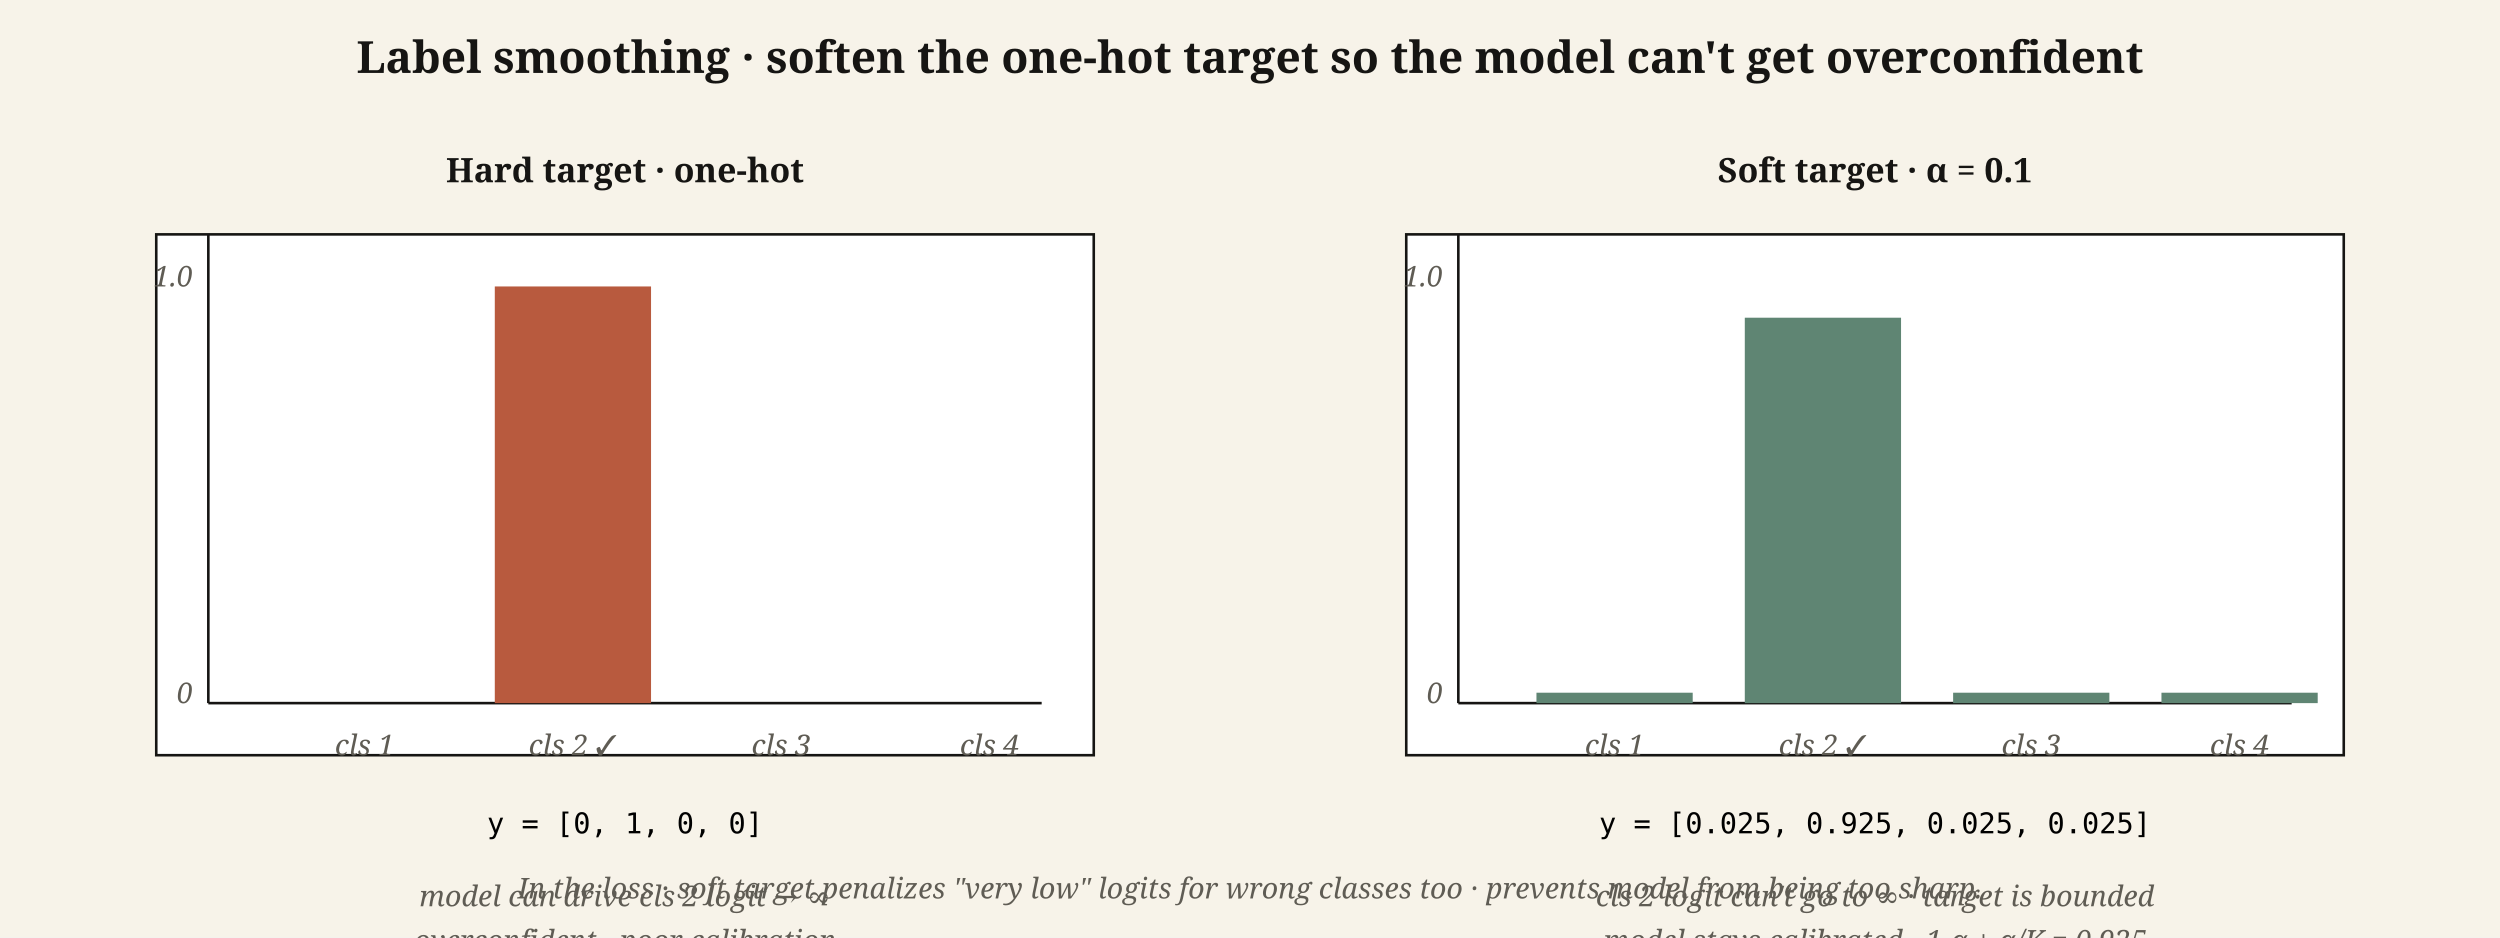
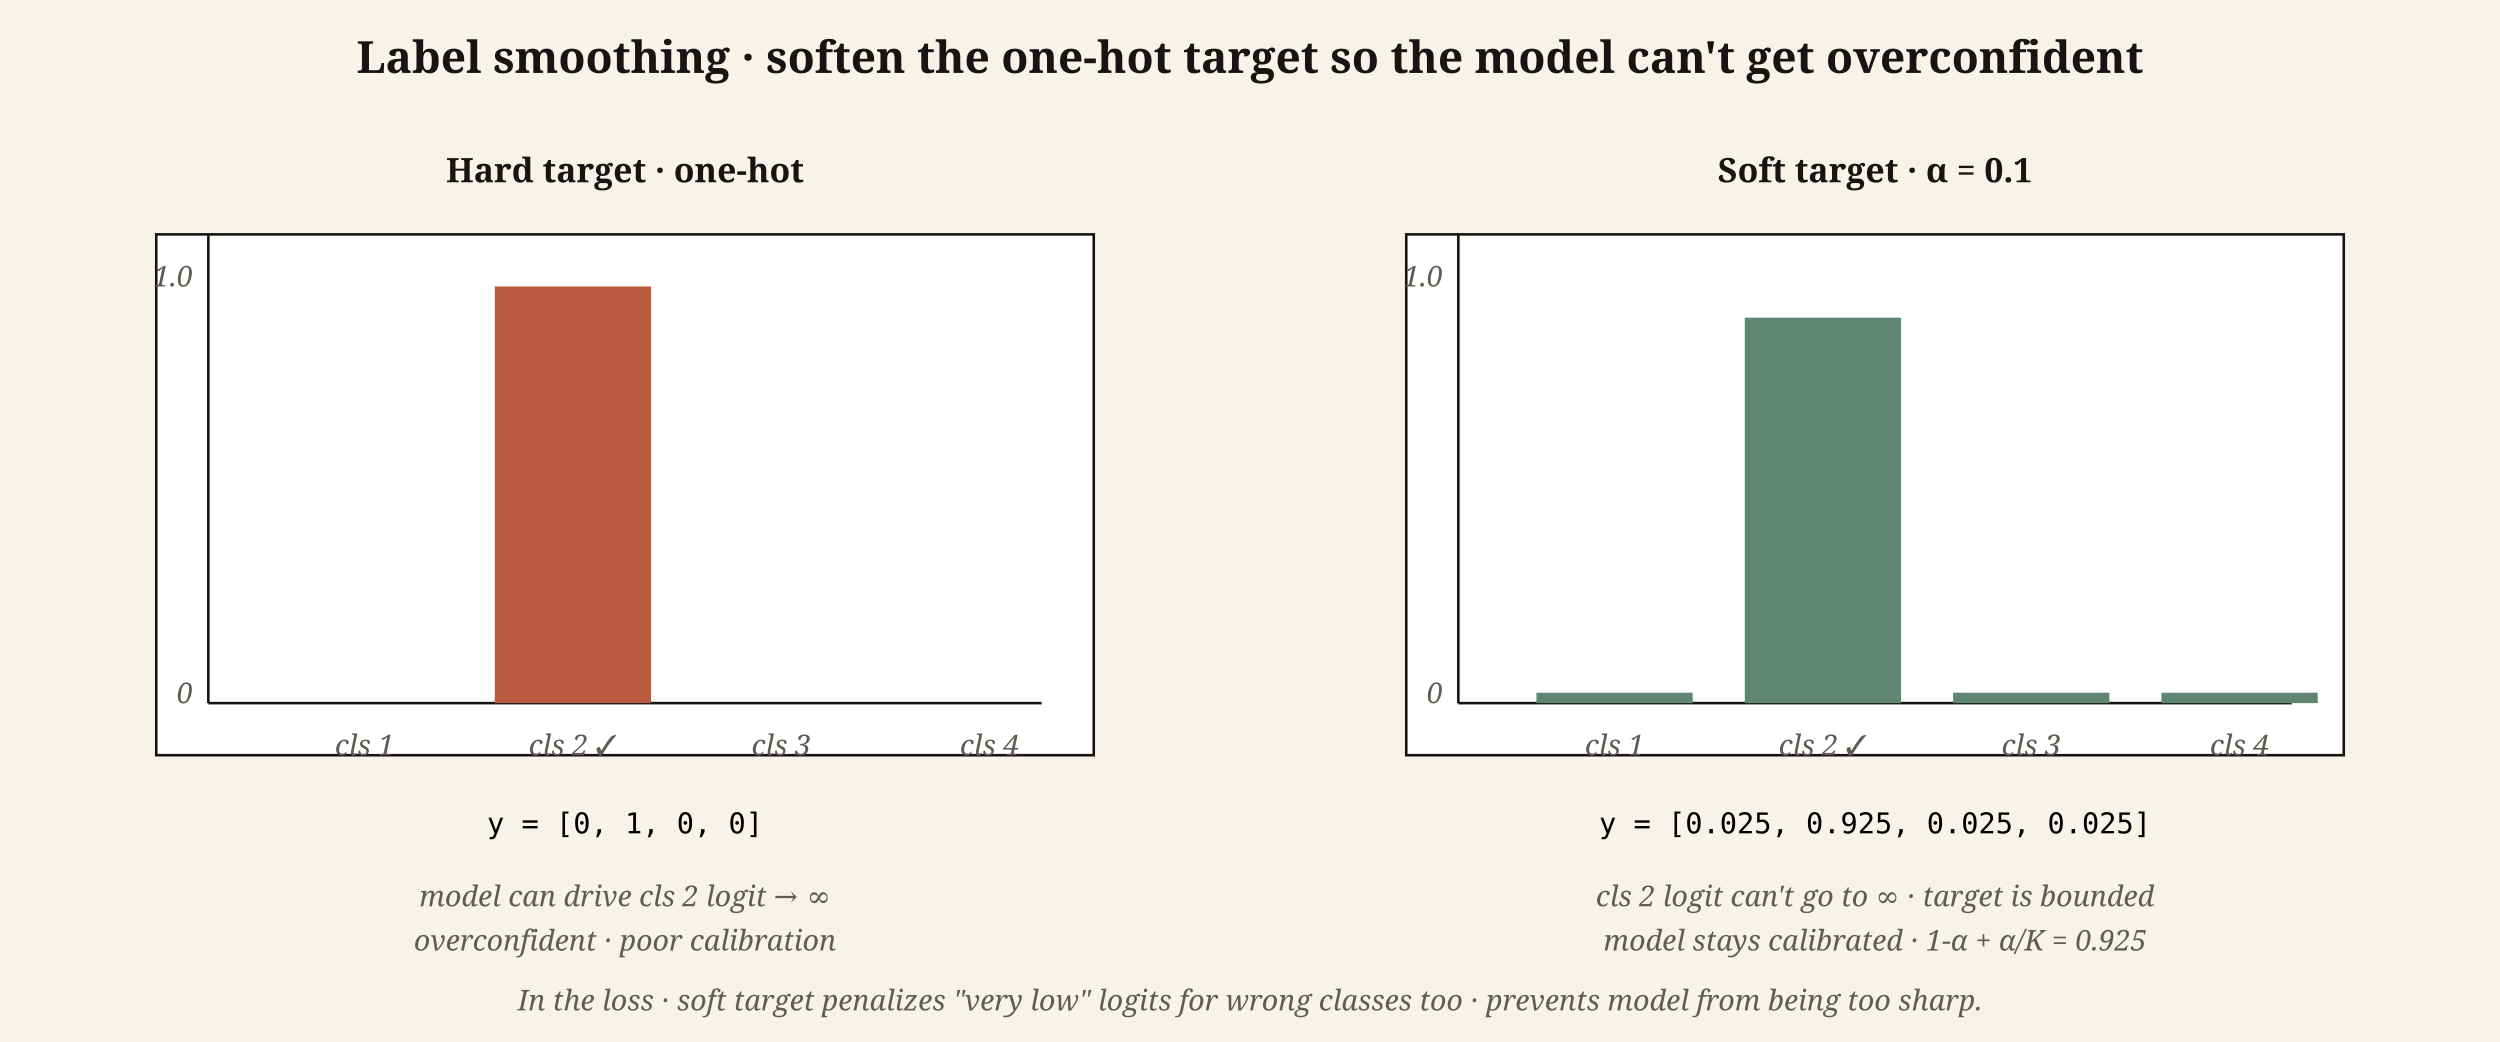
- <svg xmlns="http://www.w3.org/2000/svg" viewBox="0 0 960 360" font-family="EB Garamond, Georgia, serif">
+ <svg xmlns="http://www.w3.org/2000/svg" viewBox="0 0 960 400" font-family="EB Garamond, Georgia, serif">
  <style>
    .bg { fill: #F7F3E9; }
    .title { font-size: 17px; font-weight: 600; fill: #161513; }
    .head { font-size: 13px; font-weight: 600; fill: #161513; }
    .body { font-size: 12px; fill: #161513; }
    .mono { font-family: 'JetBrains Mono', monospace; font-size: 11px; }
    .caption { font-size: 11px; fill: #5F5C54; font-style: italic; }
    .axis { stroke: #161513; stroke-width: 1; fill: none; }
    .bar-hard { fill: #B85A3E; }
    .bar-soft { fill: #5F8573; }
  </style>
-   <rect class="bg" width="960" height="360" />
+   <rect class="bg" width="960" height="400" />
  <text x="480" y="28" class="title" text-anchor="middle">Label smoothing · soften the one-hot target so the model can't get overconfident</text>
  <g transform="translate(60, 70)">
    <text x="180" y="0" class="head" text-anchor="middle">Hard target · one-hot</text>
    <rect x="0" y="20" width="360" height="200" fill="white" stroke="#161513" stroke-width="1" />
    <line x1="20" y1="200" x2="340" y2="200" class="axis" />
    <line x1="20" y1="20" x2="20" y2="200" class="axis" />
    <text x="14" y="200" class="caption" text-anchor="end">0</text>
    <text x="14" y="40" class="caption" text-anchor="end">1.0</text>
    <rect class="bar-hard" x="50" y="200" width="60" height="0" />
    <rect class="bar-hard" x="130" y="40" width="60" height="160" />
    <rect class="bar-hard" x="210" y="200" width="60" height="0" />
    <rect class="bar-hard" x="290" y="200" width="60" height="0" />
    <text x="80" y="220" class="caption" text-anchor="middle">cls 1</text>
    <text x="160" y="220" class="caption" text-anchor="middle">cls 2 ✓</text>
    <text x="240" y="220" class="caption" text-anchor="middle">cls 3</text>
    <text x="320" y="220" class="caption" text-anchor="middle">cls 4</text>
    <text x="180" y="250" class="mono" text-anchor="middle">y = [0, 1, 0, 0]</text>
    <text x="180" y="278" class="caption" text-anchor="middle">model can drive cls 2 logit → ∞</text>
    <text x="180" y="295" class="caption" text-anchor="middle">overconfident · poor calibration</text>
  </g>
  <g transform="translate(540, 70)">
    <text x="180" y="0" class="head" text-anchor="middle">Soft target · α = 0.1</text>
    <rect x="0" y="20" width="360" height="200" fill="white" stroke="#161513" stroke-width="1" />
    <line x1="20" y1="200" x2="340" y2="200" class="axis" />
    <line x1="20" y1="20" x2="20" y2="200" class="axis" />
    <text x="14" y="200" class="caption" text-anchor="end">0</text>
    <text x="14" y="40" class="caption" text-anchor="end">1.0</text>
    <rect class="bar-soft" x="50" y="196" width="60" height="4" />
    <rect class="bar-soft" x="130" y="52" width="60" height="148" />
    <rect class="bar-soft" x="210" y="196" width="60" height="4" />
    <rect class="bar-soft" x="290" y="196" width="60" height="4" />
    <text x="80" y="220" class="caption" text-anchor="middle">cls 1</text>
    <text x="160" y="220" class="caption" text-anchor="middle">cls 2 ✓</text>
    <text x="240" y="220" class="caption" text-anchor="middle">cls 3</text>
    <text x="320" y="220" class="caption" text-anchor="middle">cls 4</text>
    <text x="180" y="250" class="mono" text-anchor="middle">y = [0.025, 0.925, 0.025, 0.025]</text>
    <text x="180" y="278" class="caption" text-anchor="middle">cls 2 logit can't go to ∞ · target is bounded</text>
    <text x="180" y="295" class="caption" text-anchor="middle">model stays calibrated · 1-α + α/K = 0.925</text>
  </g>
-   <text x="480" y="345" class="caption" text-anchor="middle">In the loss · soft target penalizes "very low" logits for wrong classes too · prevents model from being too sharp.</text>
+   <text x="480" y="388" class="caption" text-anchor="middle">In the loss · soft target penalizes "very low" logits for wrong classes too · prevents model from being too sharp.</text>
</svg>
